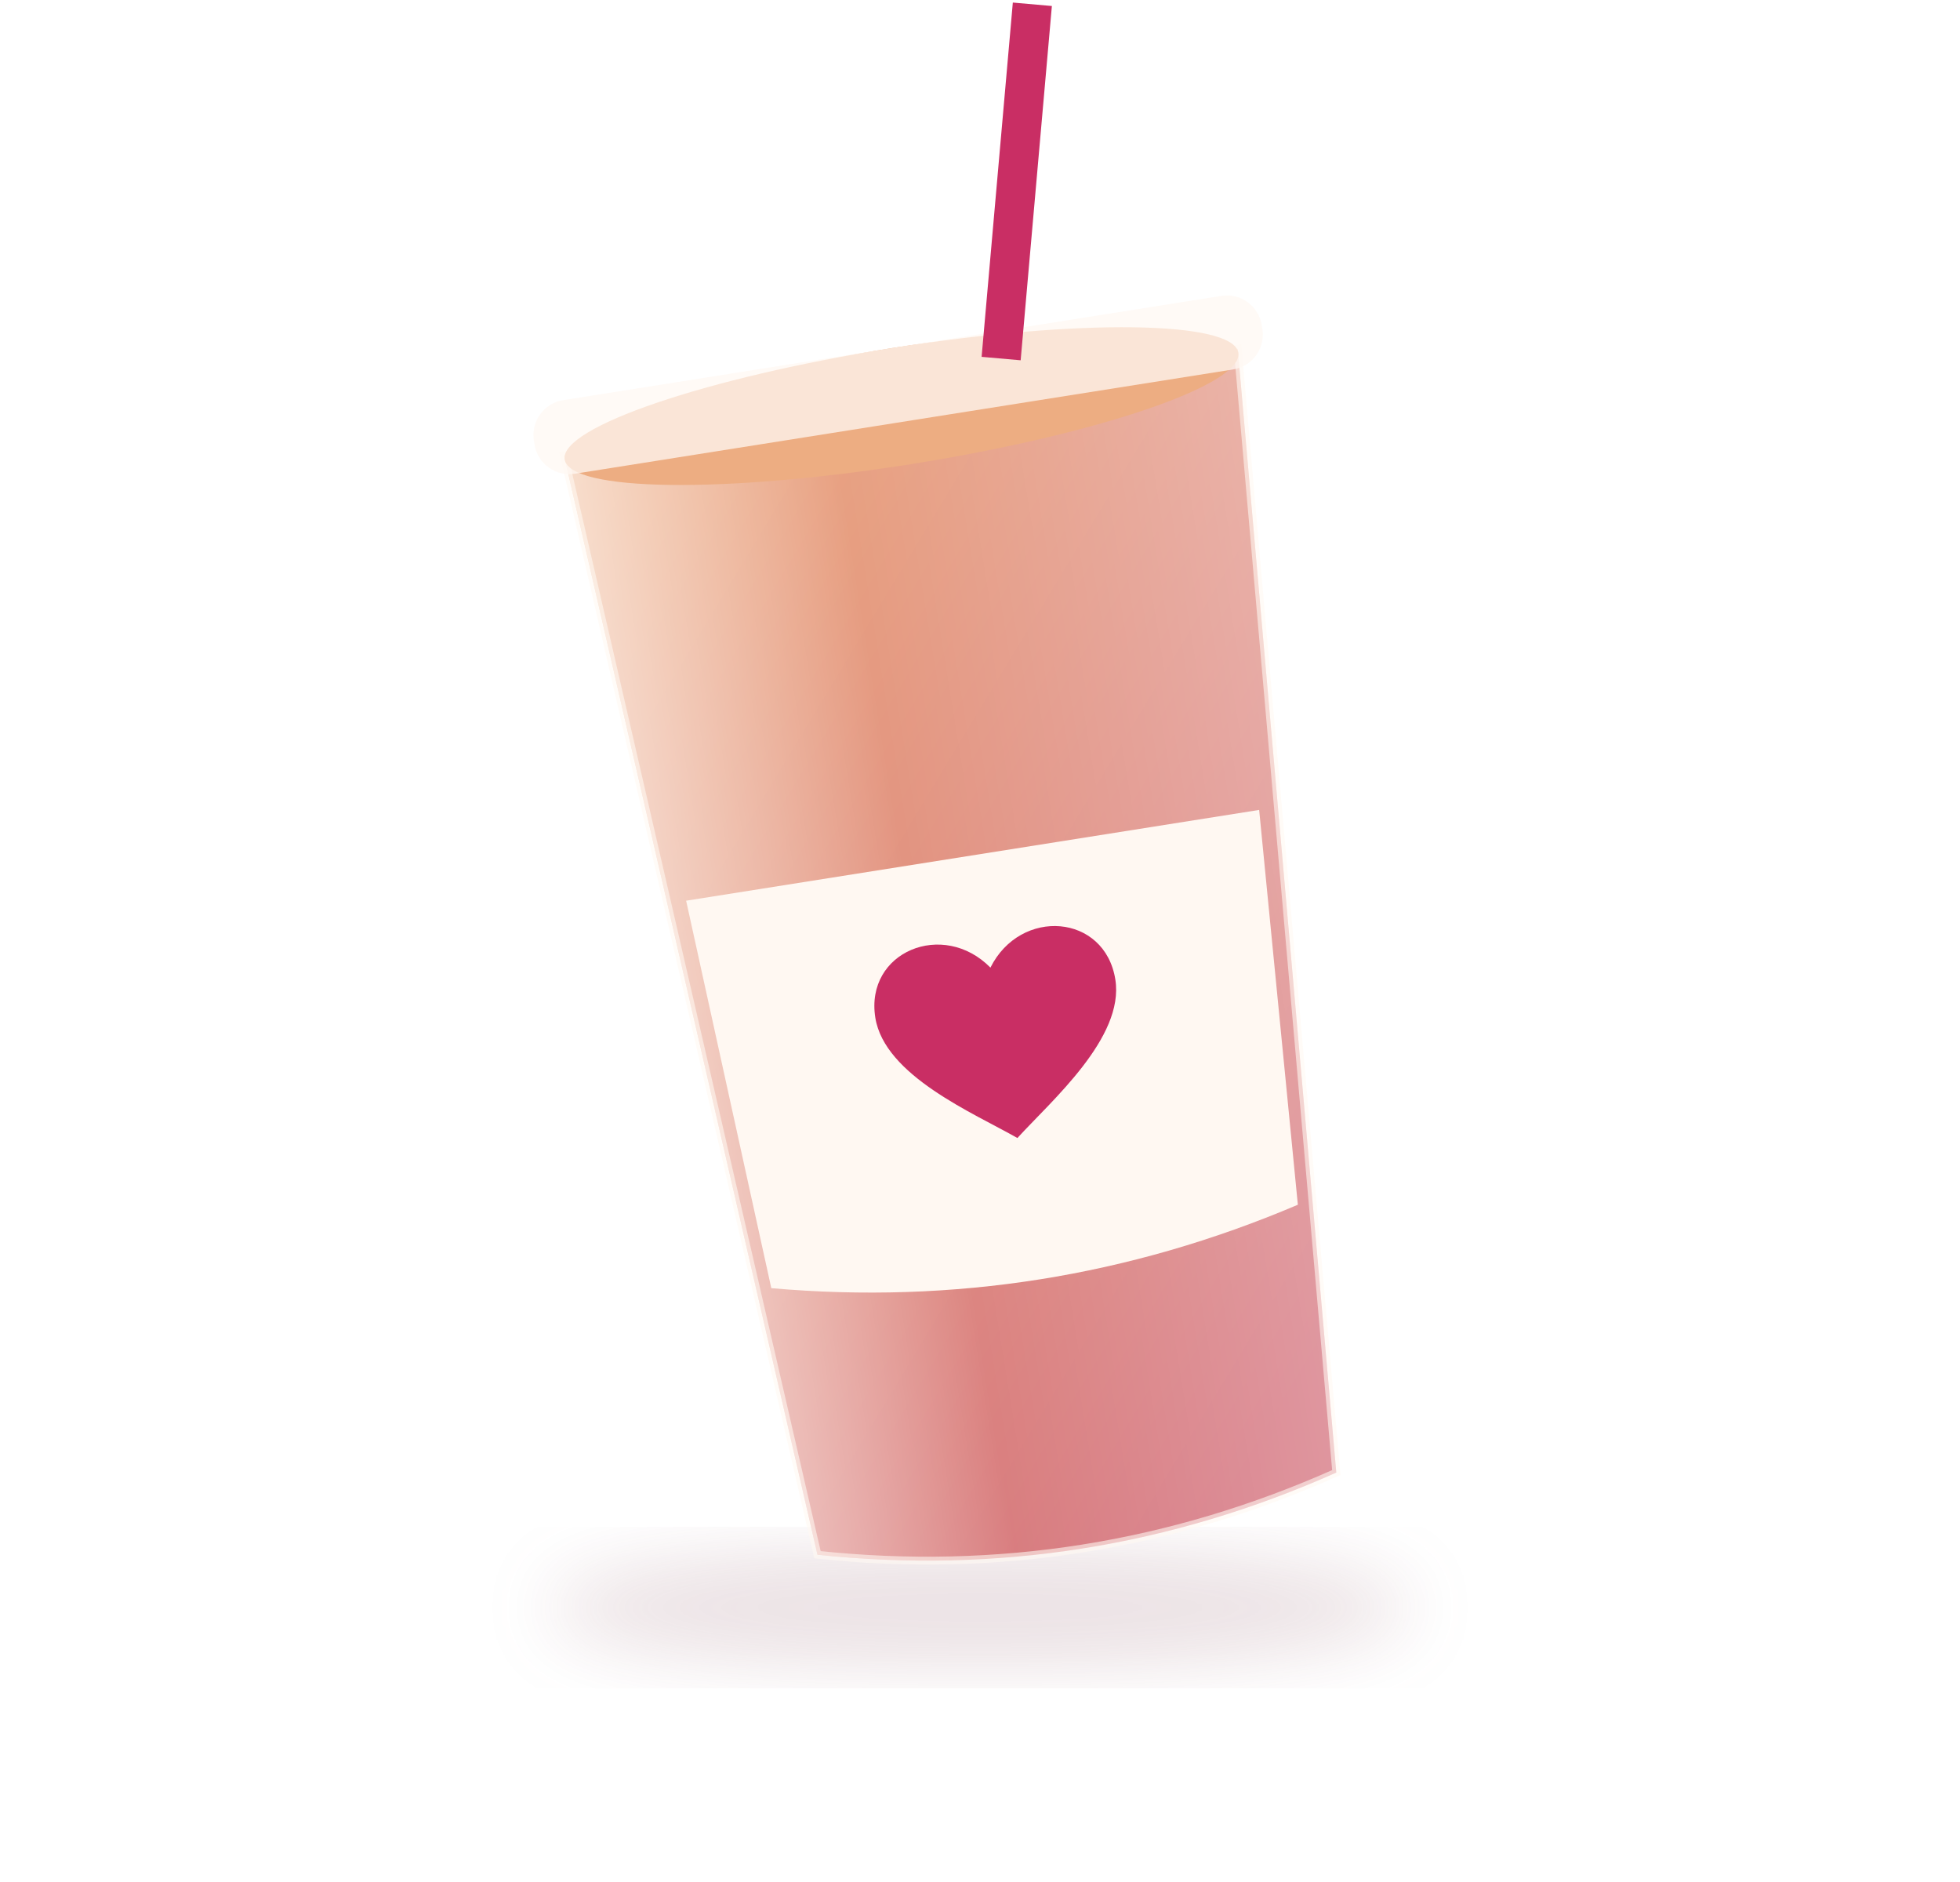
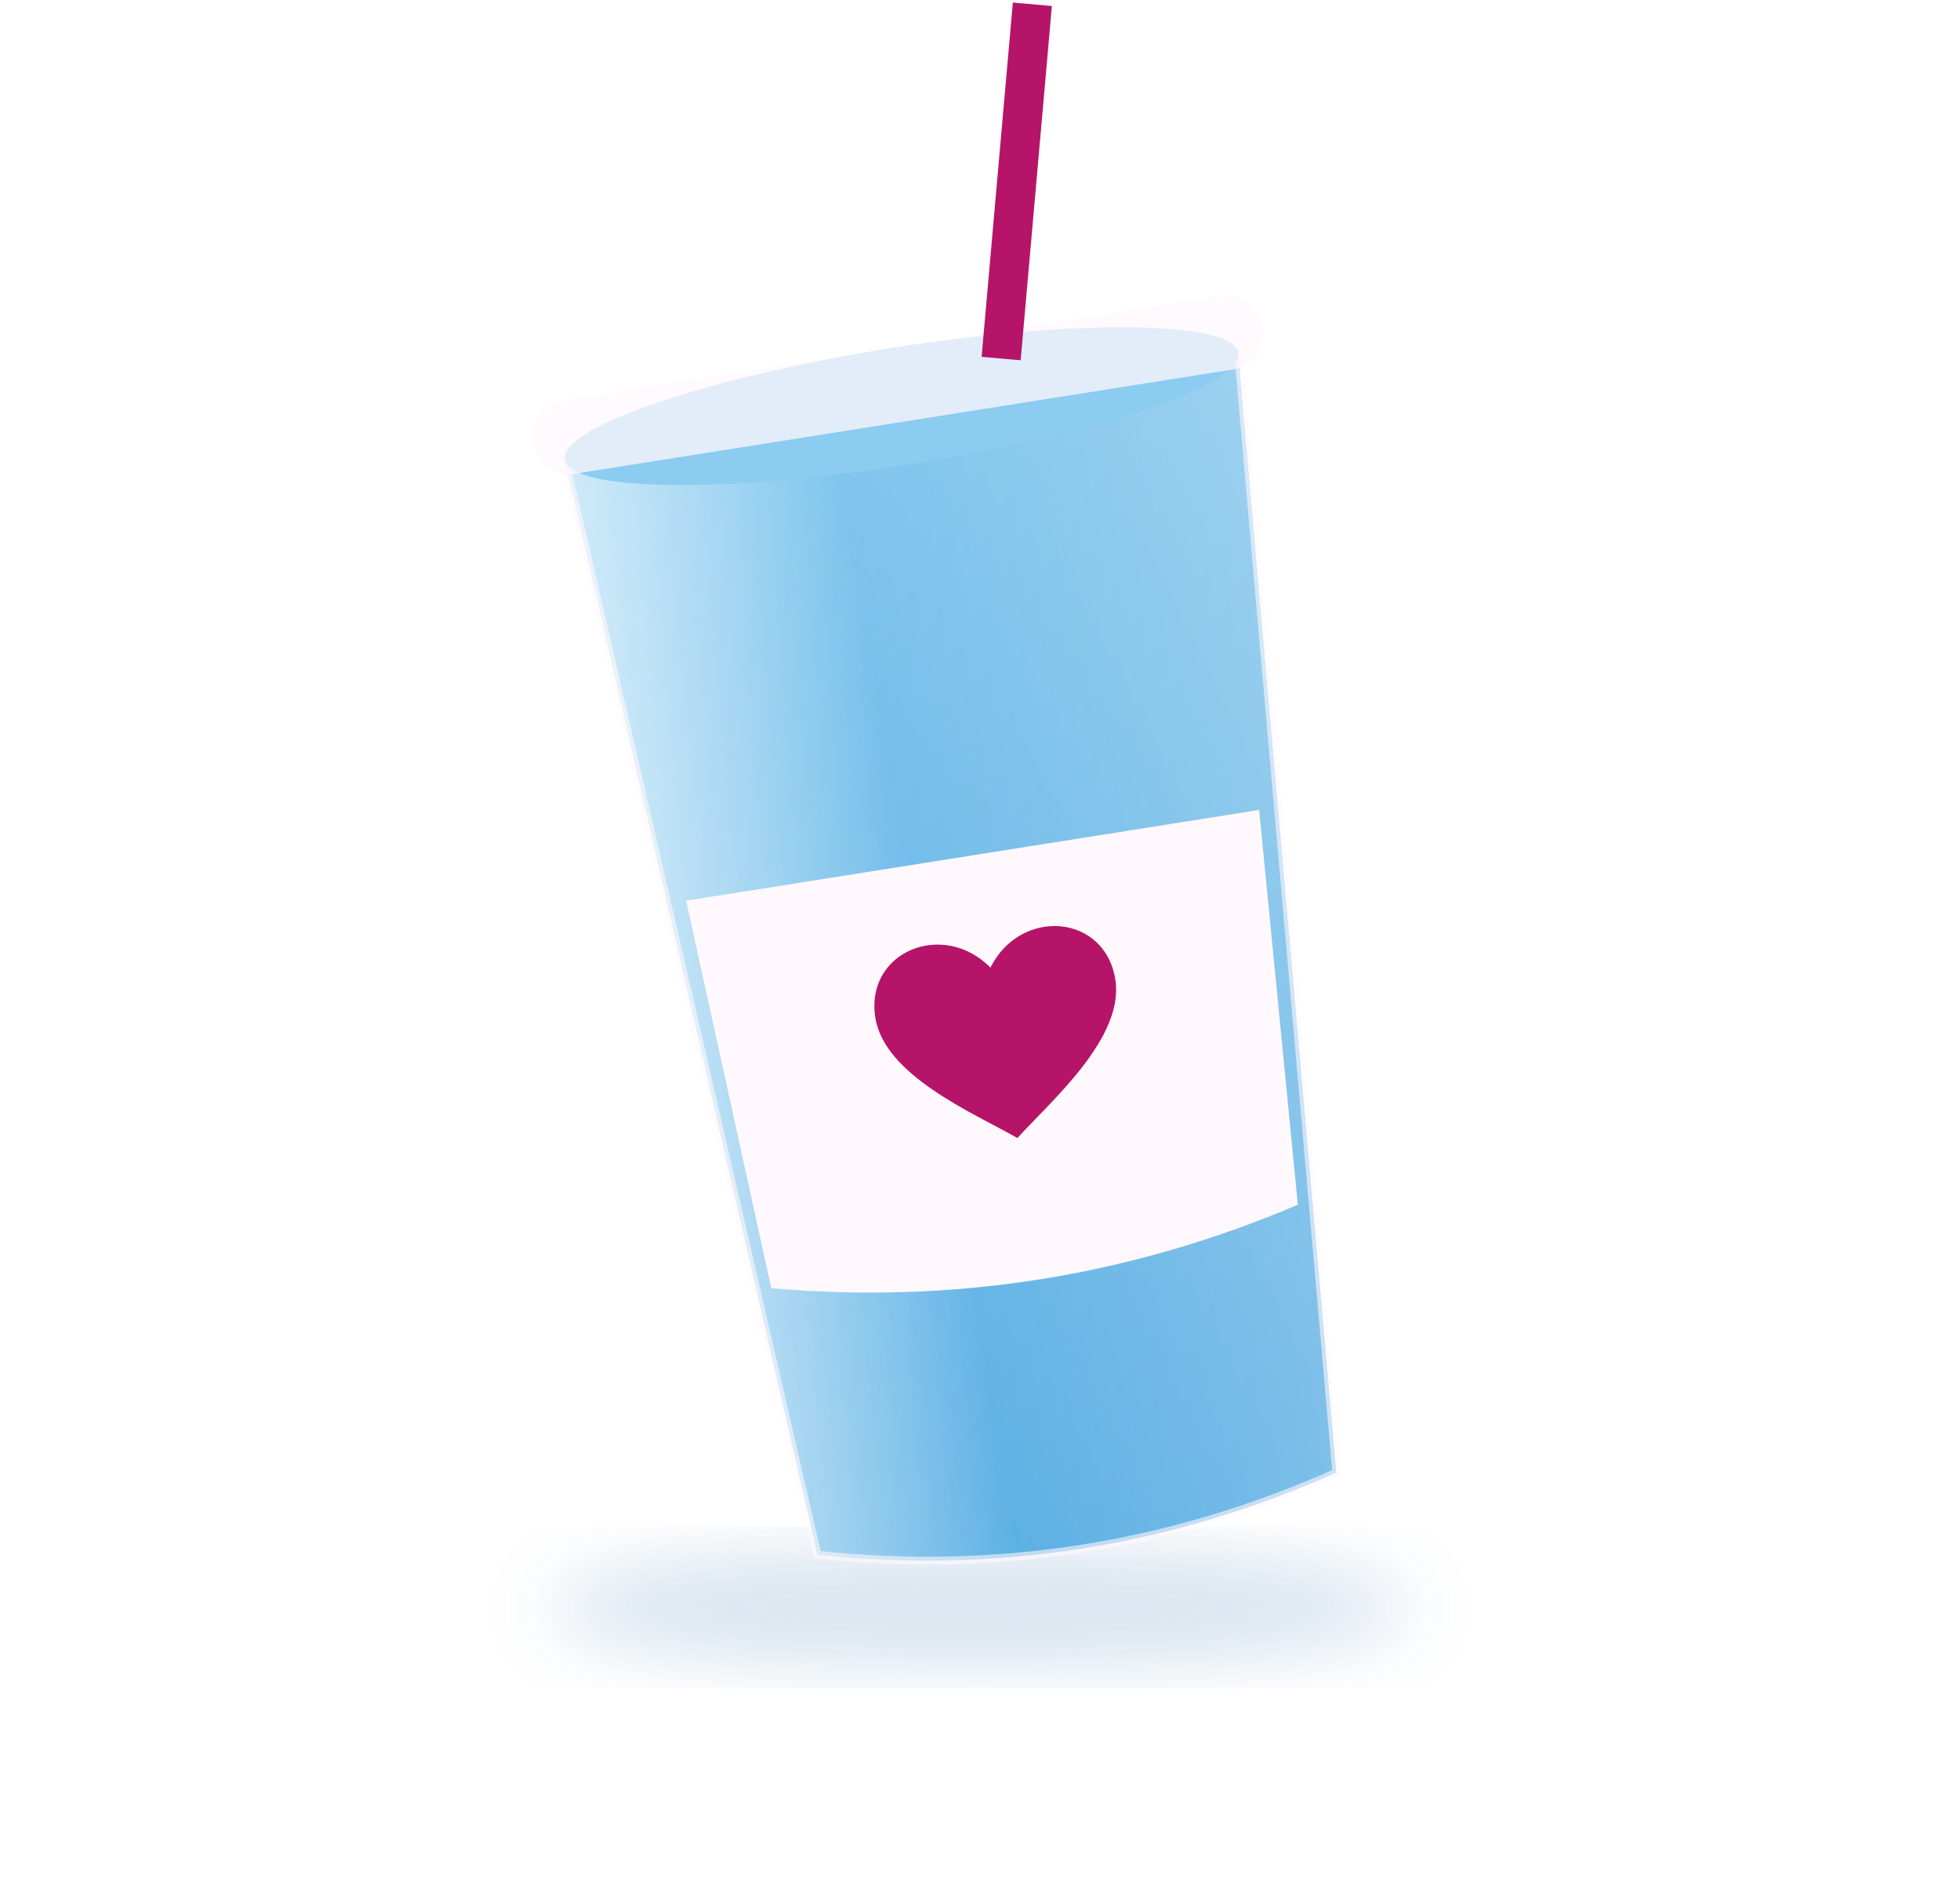
<svg xmlns="http://www.w3.org/2000/svg" viewBox="0 0 500 480">
  <defs>
    <linearGradient id="drink" x2="0.7" y2="1">
-       <stop stop-color="#EDAD82" />
-       <stop offset="1" stop-color="#D57580" />
+       <stop stop-color="#8BCCF0" />
+       <stop offset="1" stop-color="#56ACE2" />
    </linearGradient>
    <linearGradient id="glass">
      <stop stop-color="#FFFFFF" stop-opacity=".6" />
      <stop offset=".4" stop-color="#FFFFFF" stop-opacity="0" />
      <stop offset="1" stop-color="#FFFFFF" stop-opacity=".3" />
    </linearGradient>
    <filter id="s">
      <feGaussianBlur stdDeviation="9" />
    </filter>
  </defs>
-   <ellipse cx="250" cy="410" rx="110" ry="17" fill="#7F4353" opacity=".15" filter="url(#s)" />
+   <ellipse cx="250" cy="410" rx="110" ry="17" fill="#07569B" opacity=".15" filter="url(#s)" />
  <g transform="translate(250 230) rotate(-9)">
    <path d="M-87-129H87L67 158Q0 176-67 158Z" fill="url(#drink)" />
-     <path d="M-87-129H87L67 158Q0 176-67 158Z" fill="url(#glass)" stroke="#FFF8F2" stroke-opacity=".6" stroke-width="2" />
-     <ellipse cy="-128" rx="87" ry="15" fill="#EDAD82" />
-     <rect x="-94" y="-143" width="188" height="19" rx="9" fill="#FFF8F2" fill-opacity=".75" />
-     <path d="M27-136L49-224" stroke="#C92E64" stroke-width="10" />
-     <path d="M-74-12H74L68 89Q0 106-68 89Z" fill="#FFF8F2" />
-     <path d="M0 61C-10 53-31 40-31 25C-31 8-10 3 0 17C10 3 31 8 31 25C31 40 10 53 0 61" fill="#C92E64" />
+     <path d="M-87-129H87L67 158Q0 176-67 158Z" fill="url(#glass)" stroke="#FFF8FC" stroke-opacity=".6" stroke-width="2" />
+     <ellipse cy="-128" rx="87" ry="15" fill="#8BCCF0" />
+     <rect x="-94" y="-143" width="188" height="19" rx="9" fill="#FFF8FC" fill-opacity=".75" />
+     <path d="M27-136L49-224" stroke="#B51469" stroke-width="10" />
+     <path d="M-74-12H74L68 89Q0 106-68 89Z" fill="#FFF8FC" />
+     <path d="M0 61C-10 53-31 40-31 25C-31 8-10 3 0 17C10 3 31 8 31 25C31 40 10 53 0 61" fill="#B51469" />
  </g>
</svg>
